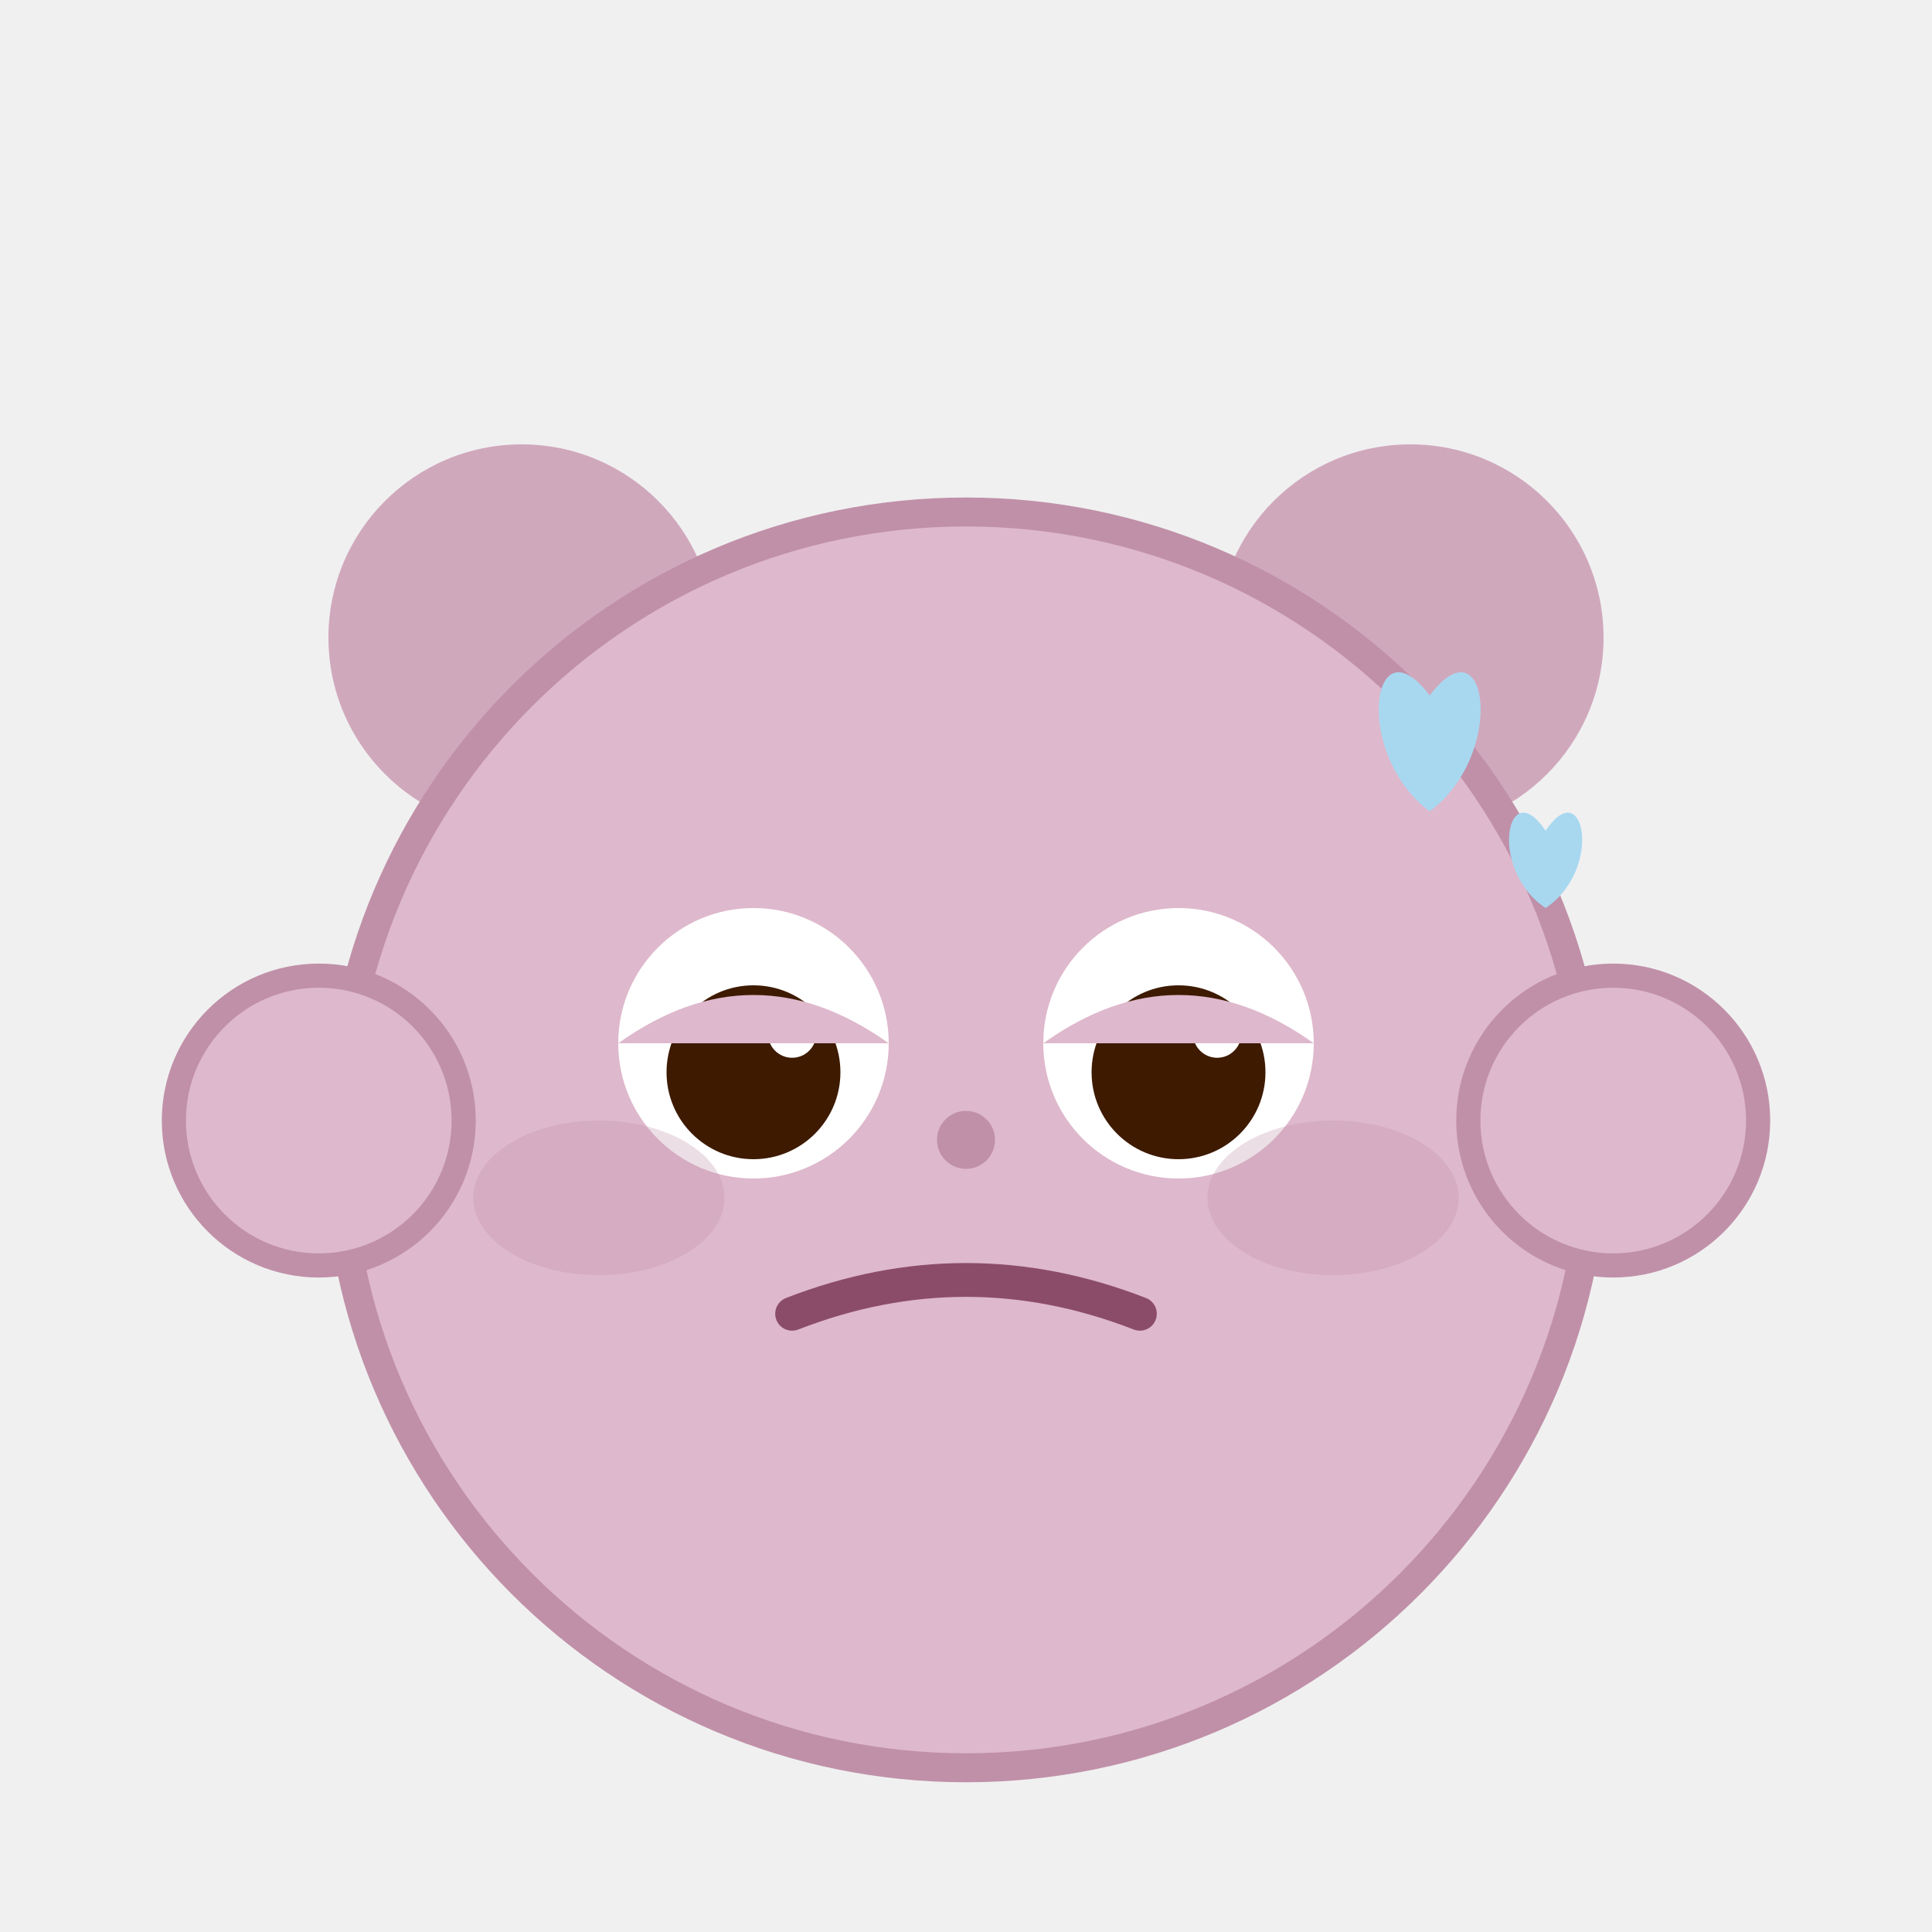
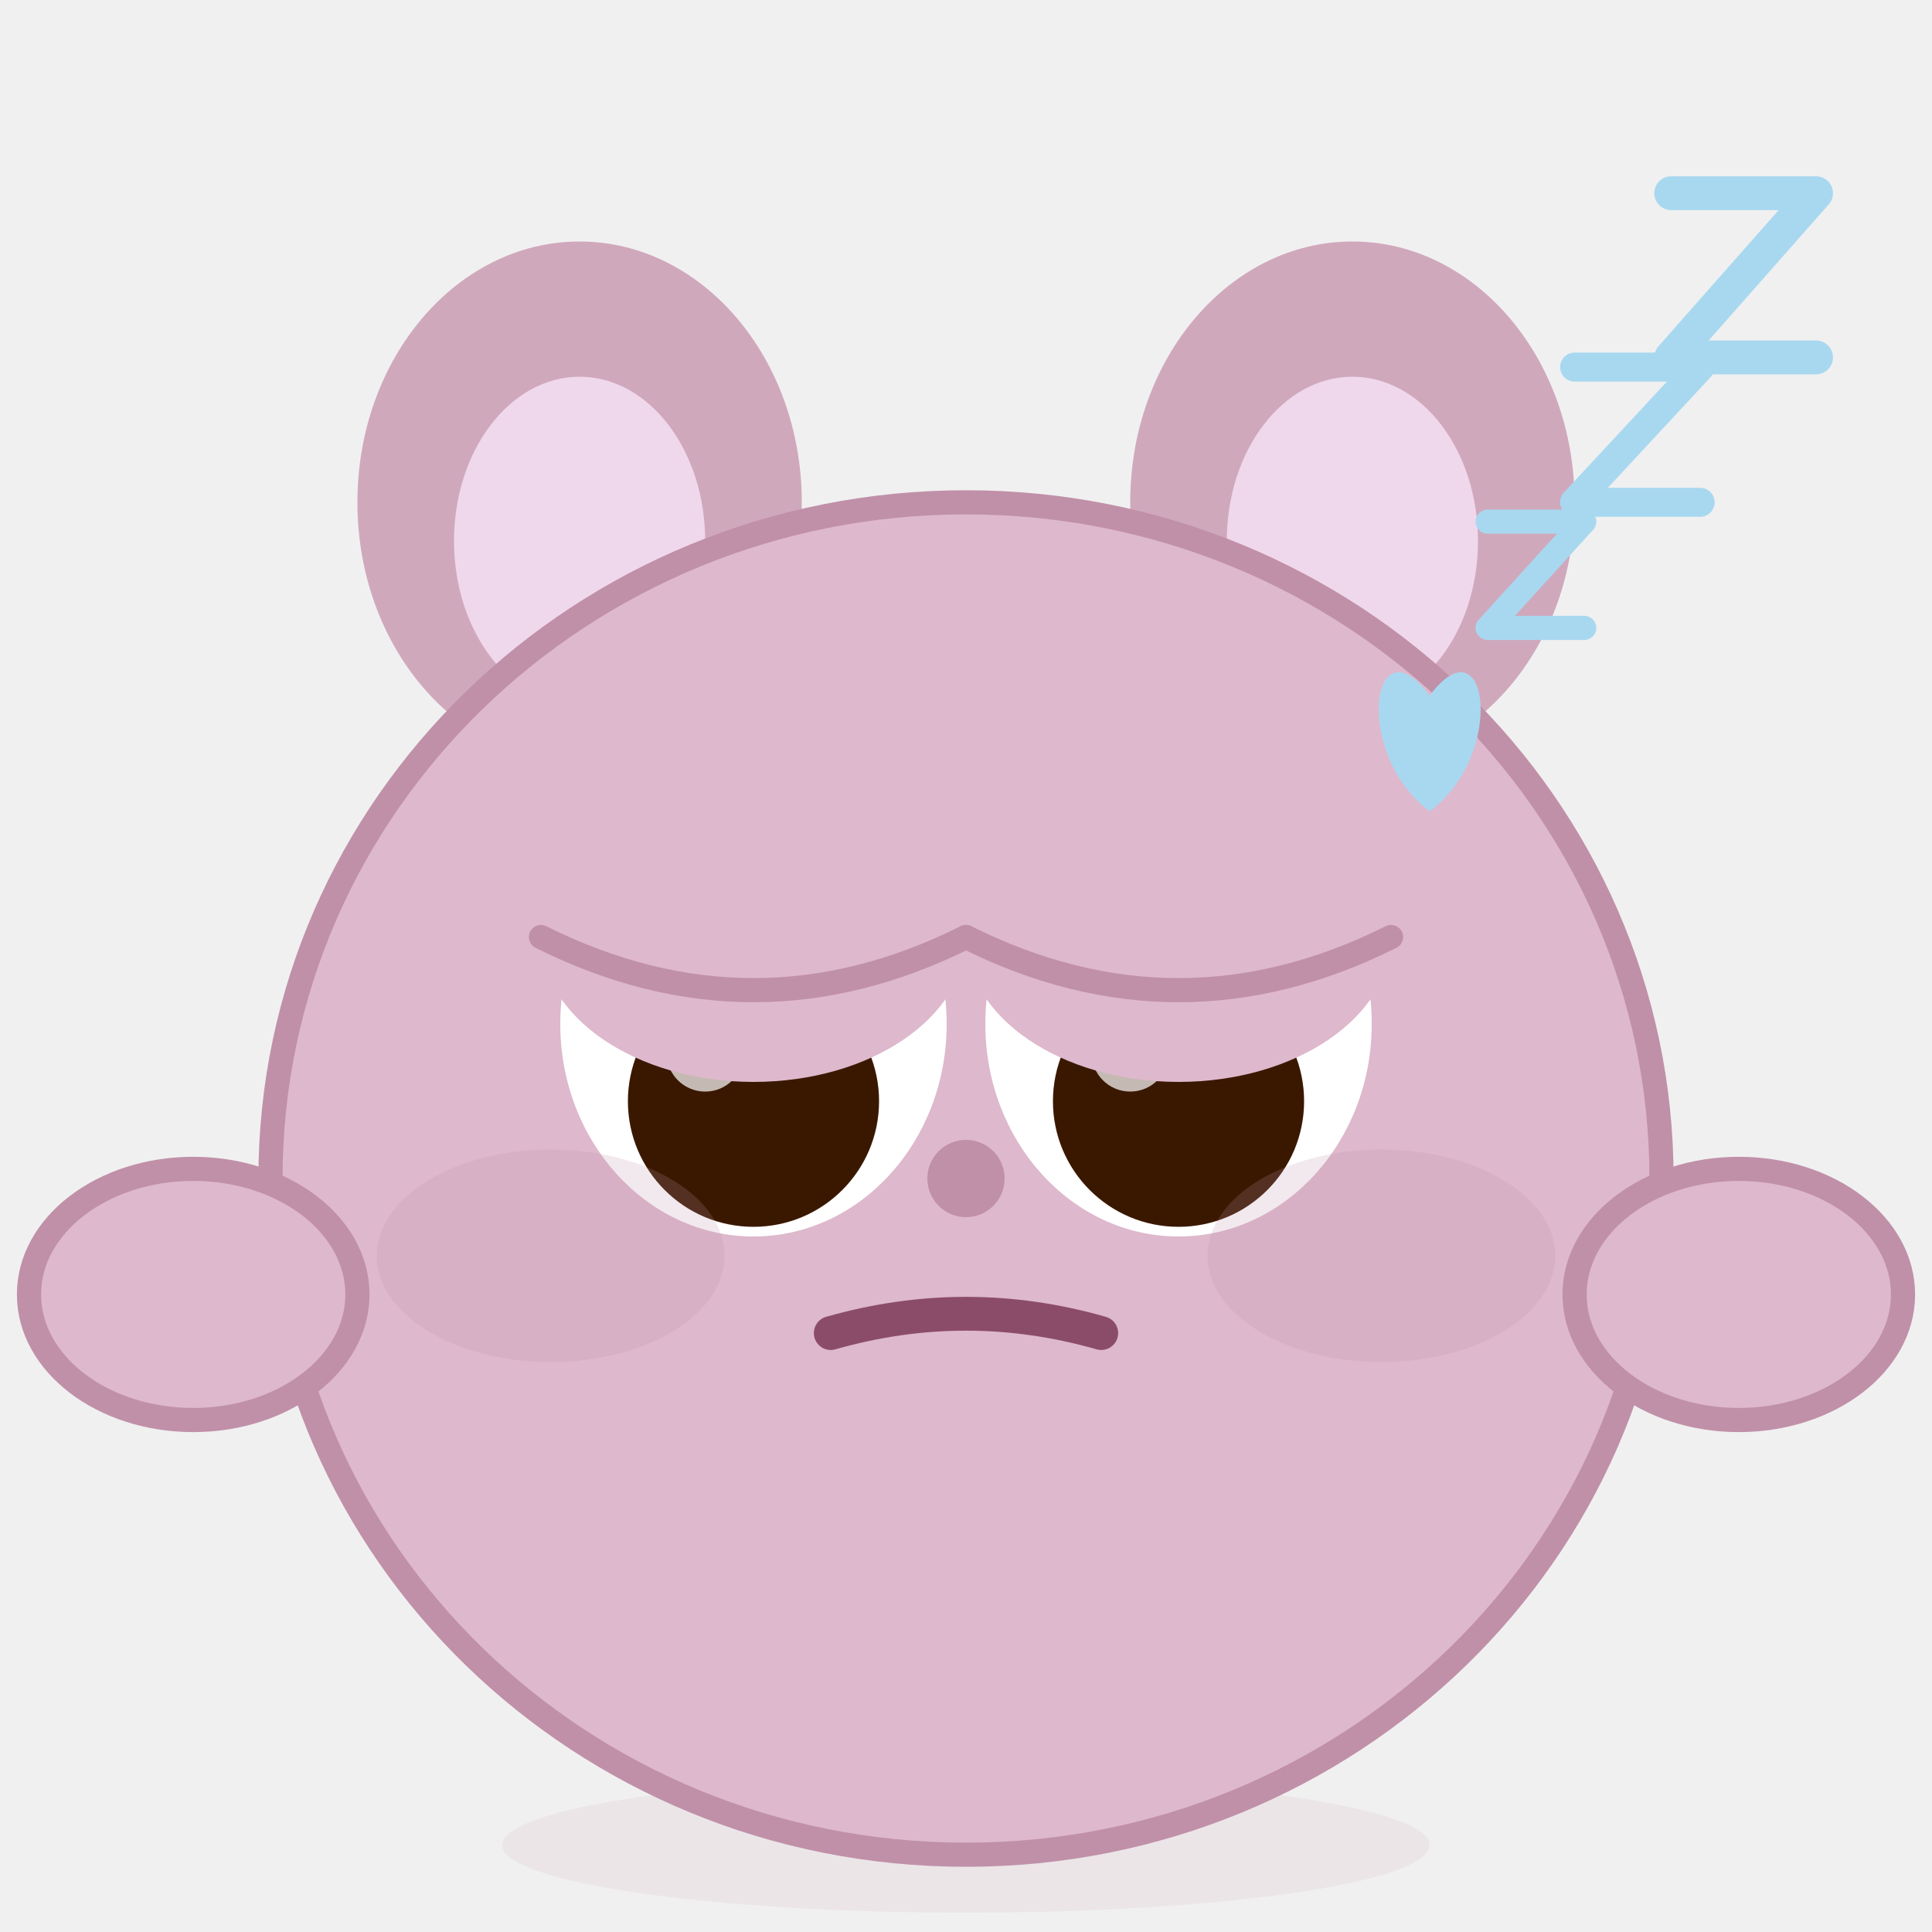
<svg xmlns="http://www.w3.org/2000/svg" viewBox="0 0 200 200">
-   <circle cx="54" cy="66" r="20" fill="#D0A8BC" />
-   <circle cx="146" cy="66" r="20" fill="#D0A8BC" />
-   <circle cx="100" cy="118" r="65" fill="#DEB8CC" />
-   <circle cx="100" cy="118" r="65" fill="none" stroke="#C090A8" stroke-width="3" />
-   <circle cx="33" cy="116" r="15" fill="#DEB8CC" stroke="#C090A8" stroke-width="2.5" />
-   <circle cx="167" cy="116" r="15" fill="#DEB8CC" stroke="#C090A8" stroke-width="2.5" />
-   <circle cx="78" cy="108" r="14" fill="white" />
-   <circle cx="122" cy="108" r="14" fill="white" />
-   <circle cx="78" cy="111" r="9" fill="#3D1A00" />
-   <circle cx="122" cy="111" r="9" fill="#3D1A00" />
-   <circle cx="82" cy="107" r="2.5" fill="white" />
-   <circle cx="126" cy="107" r="2.5" fill="white" />
-   <path d="M 64 108 Q 78 98 92 108" fill="#DEB8CC" />
-   <path d="M 108 108 Q 122 98 136 108" fill="#DEB8CC" />
-   <ellipse cx="62" cy="124" rx="13" ry="8" fill="#C090A8" opacity="0.3" />
-   <ellipse cx="138" cy="124" rx="13" ry="8" fill="#C090A8" opacity="0.3" />
-   <circle cx="100" cy="118" r="3" fill="#C090A8" />
-   <path d="M 82 136 Q 100 129 118 136" stroke="#8B4C6A" stroke-width="3.5" fill="none" stroke-linecap="round" />
+   <ellipse cx="100" cy="191" rx="48" ry="7" fill="#C090A8" opacity="0.12" />
+   <ellipse cx="60" cy="52" rx="23" ry="27" fill="#D0A8BC" />
+   <ellipse cx="60" cy="56" rx="13" ry="17" fill="#F0D8EC" />
+   <ellipse cx="140" cy="52" rx="23" ry="27" fill="#D0A8BC" />
+   <ellipse cx="140" cy="56" rx="13" ry="17" fill="#F0D8EC" />
+   <ellipse cx="100" cy="122" rx="72" ry="70" fill="#DEB8CC" />
+   <ellipse cx="100" cy="122" rx="72" ry="70" fill="none" stroke="#C090A8" stroke-width="2.5" />
+   <ellipse cx="20" cy="134" rx="17" ry="13" fill="#DEB8CC" stroke="#C090A8" stroke-width="2.5" />
+   <ellipse cx="180" cy="134" rx="17" ry="13" fill="#DEB8CC" stroke="#C090A8" stroke-width="2.5" />
+   <ellipse cx="78" cy="106" rx="20" ry="22" fill="white" />
+   <ellipse cx="122" cy="106" rx="20" ry="22" fill="white" />
+   <circle cx="78" cy="114" r="13" fill="#3A1800" />
+   <circle cx="122" cy="114" r="13" fill="#3A1800" />
+   <circle cx="73" cy="109" r="4" fill="white" opacity="0.7" />
+   <circle cx="117" cy="109" r="4" fill="white" opacity="0.7" />
+   <ellipse cx="78" cy="97" rx="22" ry="15" fill="#DEB8CC" />
+   <ellipse cx="122" cy="97" rx="22" ry="15" fill="#DEB8CC" />
+   <path d="M 56 97 Q 78 108 100 97" stroke="#C090A8" stroke-width="2.5" fill="none" stroke-linecap="round" />
+   <path d="M 100 97 Q 122 108 144 97" stroke="#C090A8" stroke-width="2.5" fill="none" stroke-linecap="round" />
+   <circle cx="100" cy="122" r="4" fill="#C090A8" />
+   <ellipse cx="57" cy="130" rx="18" ry="11" fill="#C090A8" opacity="0.2" />
+   <ellipse cx="143" cy="130" rx="18" ry="11" fill="#C090A8" opacity="0.2" />
+   <path d="M 86 138 Q 100 134 114 138" stroke="#8B4C6A" stroke-width="3.5" fill="none" stroke-linecap="round" />
  <path d="M 148 72 C 142 64 140 78 148 84 C 156 78 154 64 148 72 Z" fill="#A8D8F0" />
-   <path d="M 160 86 C 156 80 154 90 160 94 C 166 90 164 80 160 86 Z" fill="#A8D8F0" />
+   <path d="M 154 54 L 164 54 L 154 65 L 164 65" stroke="#A8D8F0" stroke-width="2.5" fill="none" stroke-linecap="round" stroke-linejoin="round" />
+   <path d="M 163 38 L 176 38 L 163 52 L 176 52" stroke="#A8D8F0" stroke-width="3" fill="none" stroke-linecap="round" stroke-linejoin="round" />
+   <path d="M 173 20 L 188 20 L 173 37 L 188 37" stroke="#A8D8F0" stroke-width="3.5" fill="none" stroke-linecap="round" stroke-linejoin="round" />
</svg>
